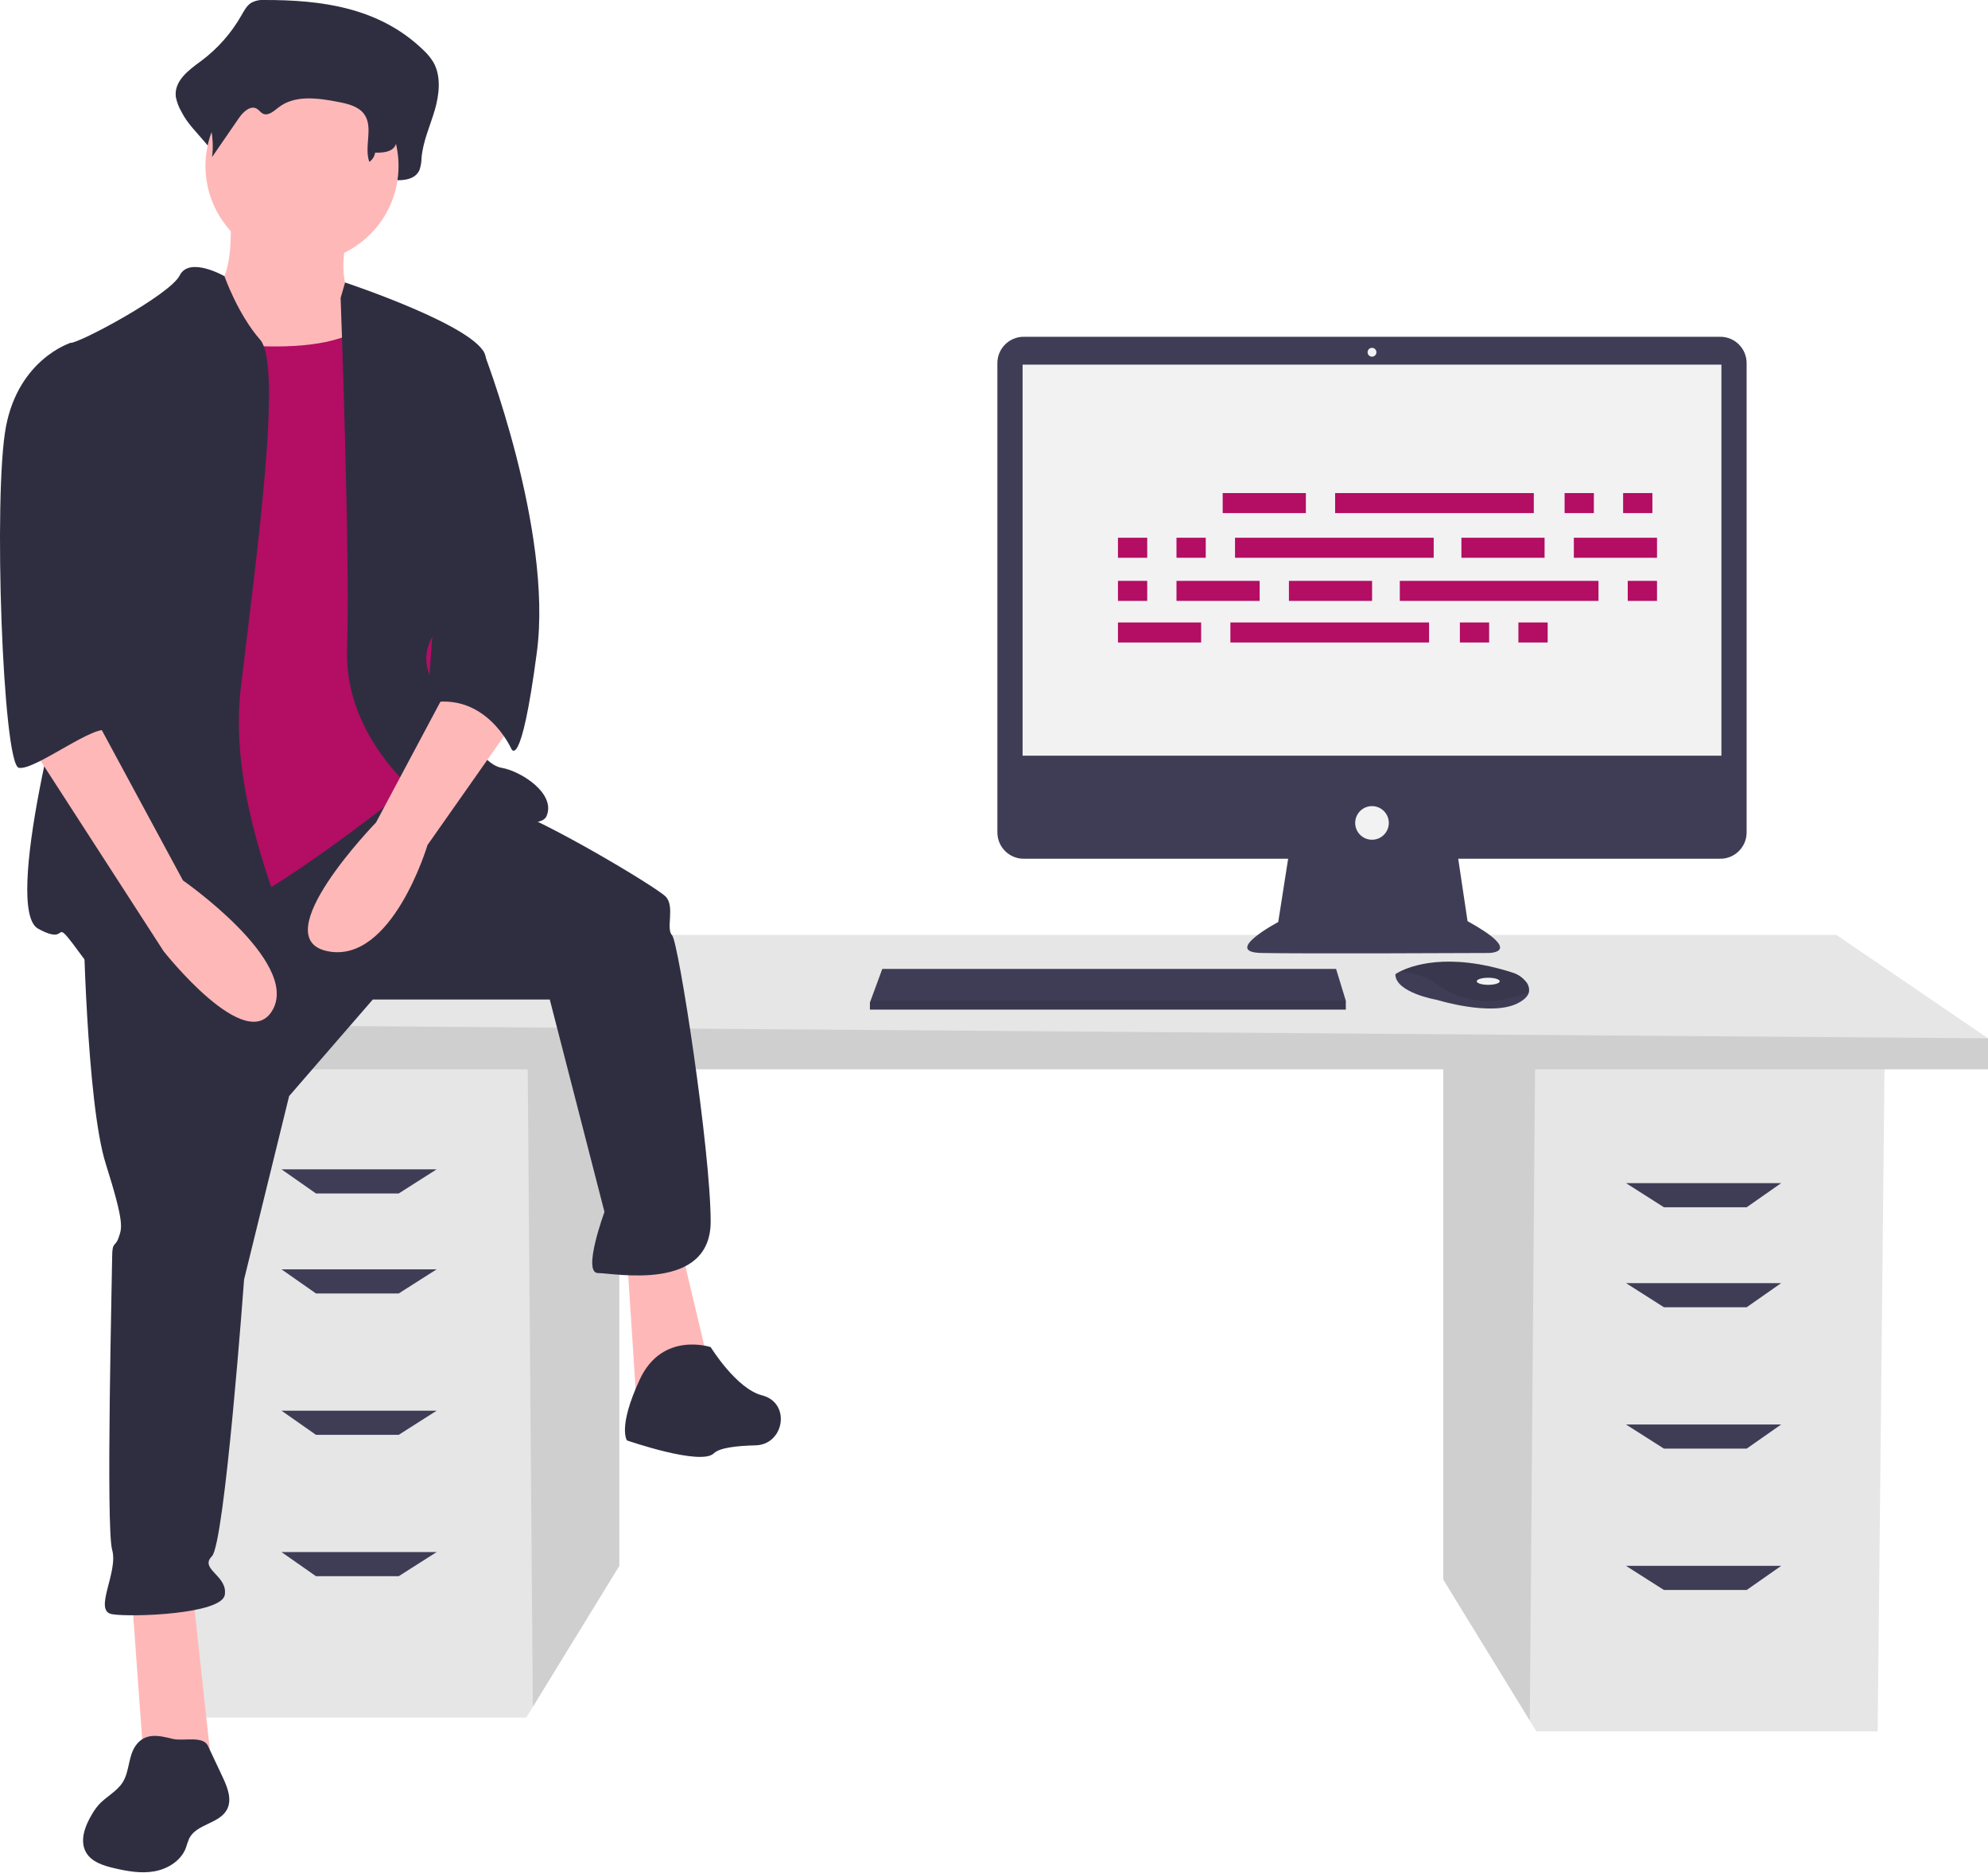
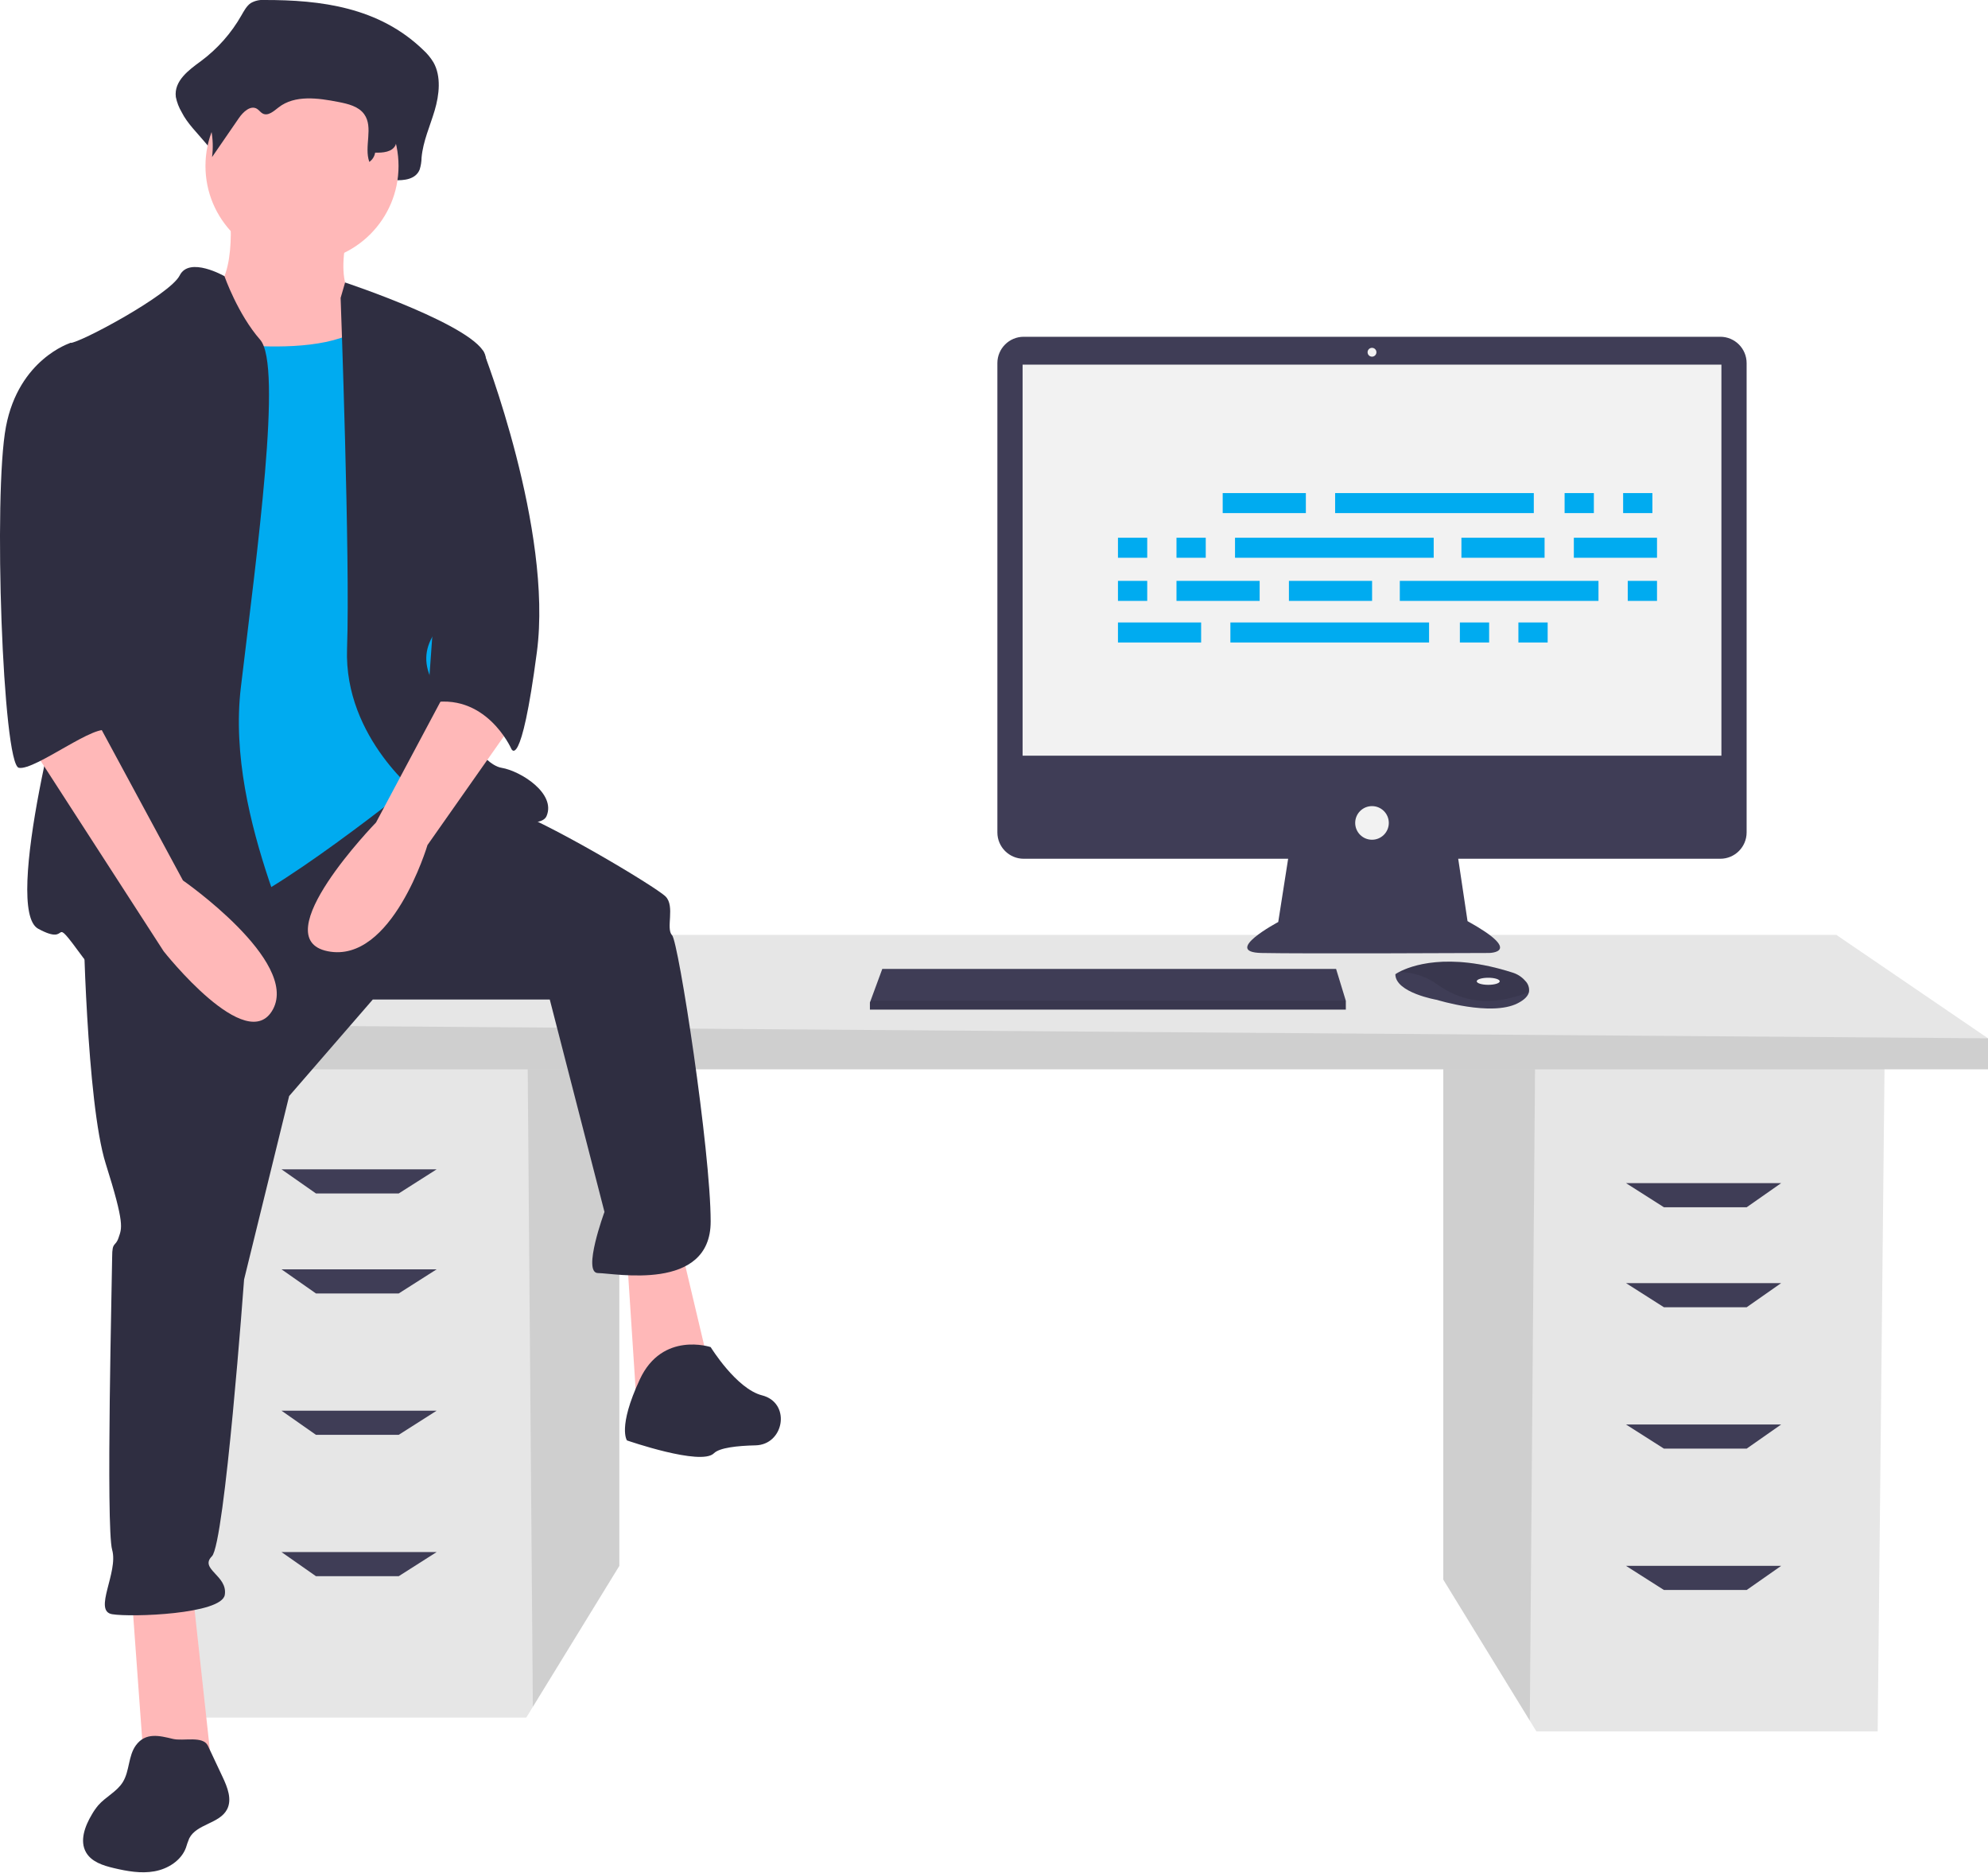
<svg xmlns="http://www.w3.org/2000/svg" data-name="Layer 1" width="711.188" height="669.683" viewBox="0 0 711.188 669.683">
  <polygon points="516.326 380.018 516.326 565.013 547.27 615.443 549.625 619.279 671.722 619.279 674.189 380.018 516.326 380.018" fill="#e6e6e6" />
  <polygon points="516.326 380.018 516.326 565.013 547.27 615.443 549.169 380.018 516.326 380.018" opacity="0.1" />
  <polygon points="221.566 375.084 221.566 560.08 190.622 610.51 188.267 614.345 66.17 614.345 63.703 375.084 221.566 375.084" fill="#e6e6e6" />
  <polygon points="221.566 375.084 221.566 560.08 190.622 610.51 188.723 375.084 221.566 375.084" opacity="0.1" />
  <polygon points="711.188 371.385 711.188 382.484 47.67 382.484 47.67 366.451 109.335 334.385 656.923 334.385 711.188 371.385" fill="#e6e6e6" />
  <polygon points="711.188 371.385 711.188 382.484 47.67 382.484 47.67 366.451 711.188 371.385" opacity="0.1" />
  <polygon points="142.635 426.883 113.035 426.883 100.702 418.25 156.201 418.25 142.635 426.883" fill="#3f3d56" />
  <polygon points="142.635 462.649 113.035 462.649 100.702 454.016 156.201 454.016 142.635 462.649" fill="#3f3d56" />
  <polygon points="142.635 513.215 113.035 513.215 100.702 504.581 156.201 504.581 142.635 513.215" fill="#3f3d56" />
  <polygon points="142.635 563.78 113.035 563.78 100.702 555.147 156.201 555.147 142.635 563.78" fill="#3f3d56" />
  <polygon points="595.257 431.816 624.857 431.816 637.19 423.183 581.691 423.183 595.257 431.816" fill="#3f3d56" />
  <polygon points="595.257 467.582 624.857 467.582 637.19 458.949 581.691 458.949 595.257 467.582" fill="#3f3d56" />
  <polygon points="595.257 518.148 624.857 518.148 637.19 509.515 581.691 509.515 595.257 518.148" fill="#3f3d56" />
  <polygon points="595.257 568.713 624.857 568.713 637.19 560.08 581.691 560.08 595.257 568.713" fill="#3f3d56" />
  <path d="M859.82,235.615H610.634a9.423,9.423,0,0,0-9.424,9.424V412.897a9.423,9.423,0,0,0,9.424,9.424h94.593l-3.544,22.626s-20.253,10.759-6.013,11.076,81.328,0,81.328,0,12.974,0-7.595-11.392l-3.334-22.31h93.75a9.423,9.423,0,0,0,9.424-9.424V245.039A9.423,9.423,0,0,0,859.82,235.615Z" transform="translate(-244.406 -115.1587)" fill="#3f3d56" />
  <rect x="365.823" y="130.424" width="249.996" height="139.871" fill="#f2f2f2" />
  <circle cx="490.821" cy="125.994" r="1.582" fill="#f2f2f2" />
  <circle cx="490.821" cy="294.346" r="6.013" fill="#f2f2f2" />
  <polygon points="481.452 357.952 481.452 361.117 311.202 361.117 311.202 358.585 311.436 357.952 315.632 346.56 477.971 346.56 481.452 357.952" fill="#3f3d56" />
  <path d="M791.376,470.013c-.31,1.326-1.481,2.725-4.127,4.047-9.493,4.747-28.797-1.266-28.797-1.266s-14.873-2.532-14.873-9.177a11.866,11.866,0,0,1,1.304-.775c3.991-2.112,17.225-7.322,40.691.221a9.786,9.786,0,0,1,4.46,2.923A4.667,4.667,0,0,1,791.376,470.013Z" transform="translate(-244.406 -115.1587)" fill="#3f3d56" />
  <path d="M791.376,470.013c-11.62,4.452-21.977,4.785-32.607-2.598a23.343,23.343,0,0,0-13.886-4.573c3.991-2.112,17.225-7.322,40.691.221a9.786,9.786,0,0,1,4.46,2.923A4.667,4.667,0,0,1,791.376,470.013Z" transform="translate(-244.406 -115.1587)" opacity="0.1" />
  <ellipse cx="532.4" cy="350.99" rx="4.114" ry="1.266" fill="#f2f2f2" />
  <polygon points="481.452 357.952 481.452 361.117 311.202 361.117 311.202 358.585 311.436 357.952 481.452 357.952" opacity="0.1" />
  <path d="M339.068,115.159a8.554,8.554,0,0,0-4.961,1.108c-1.476,1.011-2.406,2.782-3.356,4.429a52.986,52.986,0,0,1-14.434,16.305c-4.289,3.142-9.742,7.06-9.008,12.853a17.372,17.372,0,0,0,2.091,5.426c3.957,7.987,14.754,14.159,13.692,23.273,3.931-6.581-1.327-9.835,2.604-16.416,1.872-3.134,5.124-6.672,7.951-4.704.946.659,1.568,1.841,2.553,2.419,2.351,1.38,4.853-1.258,6.934-3.126,7.177-6.443,17.383-4.755,26.314-2.747,4.216.948,8.847,2.191,11.34,6.221,3.277,5.298-3.113,11.02-4.728,17.01a3.264,3.264,0,0,0,3.503,4.062c2.68-.264,5.854-.481,6.013-1.657,3.372.12,7.503-.262,8.947-3.772a14.762,14.762,0,0,0,.693-4.293c.53-5.897,3.033-11.277,4.691-16.89s2.379-12.191-.419-17.167a19.864,19.864,0,0,0-3.666-4.456C379.94,117.67,359.063,115.136,339.068,115.159Z" transform="translate(-244.406 -115.1587)" fill="#2f2e41" />
  <path d="M326.544,190.064s3.453,28.778-9.209,31.081,11.511,41.441,11.511,41.441l57.557,6.907-13.814-46.045s-9.209-3.453-3.453-26.476S326.544,190.064,326.544,190.064Z" transform="translate(-244.406 -115.1587)" fill="#ffb8b8" />
  <polygon points="47.028 569.318 51.633 632.631 75.806 632.631 68.9 569.318 47.028 569.318" fill="#ffb8b8" />
  <polygon points="224.303 449.6 227.756 502.552 254.233 491.041 243.872 447.298 224.303 449.6" fill="#ffb8b8" />
  <path d="M274.167,442.738s1.151,66.766,8.058,88.637,5.756,23.023,4.605,26.476-2.302,1.151-2.302,6.907-2.302,96.695,0,104.753-6.907,21.872,0,23.023,39.139,0,40.29-6.907-9.209-9.209-4.605-13.814,11.511-98.998,11.511-98.998l16.116-65.615,29.93-34.534H441.082l19.569,75.975s-8.058,21.872-2.302,21.872,40.29,6.907,40.29-18.418S487.127,451.947,484.825,449.645s1.151-10.36-2.302-13.814-43.743-27.627-58.708-32.232S387.857,393.515,387.857,393.515Z" transform="translate(-244.406 -115.1587)" fill="#2f2e41" />
  <path d="M498.639,596.991s-17.267-5.756-25.325,11.511-4.605,21.872-4.605,21.872,26.476,9.209,31.081,4.605c2.003-2.003,8.365-2.699,14.913-2.846,9.973-.224,12.626-14.333,3.207-17.619q-.421-.147-.853-.255C507.848,611.955,498.639,596.991,498.639,596.991Z" transform="translate(-244.406 -115.1587)" fill="#2f2e41" />
  <circle cx="108.038" cy="59.365" r="34.534" fill="#ffb8b8" />
-   <path d="M307.55,235.534s56.406,11.511,70.219-6.907,19.569,51.801,19.569,51.801l6.907,73.673-10.36,40.29s-54.103,43.743-71.37,47.197-43.743,5.756-43.743,5.756,8.058-127.776,8.058-130.078S307.55,235.534,307.55,235.534Z" transform="translate(-244.406 -115.1587)" fill="#b30d64" />
+   <path d="M307.55,235.534s56.406,11.511,70.219-6.907,19.569,51.801,19.569,51.801l6.907,73.673-10.36,40.29s-54.103,43.743-71.37,47.197-43.743,5.756-43.743,5.756,8.058-127.776,8.058-130.078S307.55,235.534,307.55,235.534Z" transform="translate(-244.406 -115.1587)" fill="#00abf0" />
  <path d="M324.704,213.945s-12.55-7.189-16.003-.282S273.016,237.836,269.562,237.836s6.907,95.544,2.302,107.056S245.389,440.436,258.051,447.343s3.453-6.907,16.116,10.36,74.824,17.267,78.277,10.36-27.627-58.708-21.872-107.056,14.965-115.114,6.907-124.323S324.704,213.945,324.704,213.945Z" transform="translate(-244.406 -115.1587)" fill="#2f2e41" />
  <path d="M366.258,221.72l1.603-5.518s47.895,15.878,50.198,26.238,1.151,82.882-6.907,88.637-19.569,14.965-11.511,28.778,17.267,28.778,24.174,29.93,19.569,9.209,16.116,17.267-44.894-6.907-44.894-6.907-27.627-20.72-26.476-52.952S366.258,221.72,366.258,221.72Z" transform="translate(-244.406 -115.1587)" fill="#2f2e41" />
  <path d="M406.548,357.554l-27.627,51.801s-40.29,41.441-17.267,46.045,35.685-37.987,35.685-37.987l29.93-42.592Z" transform="translate(-244.406 -115.1587)" fill="#ffb8b8" />
  <path d="M340.75,124.195a7.838,7.838,0,0,0-4.039.783,9.413,9.413,0,0,0-2.732,3.131,39.773,39.773,0,0,1-11.75,11.524c-3.491,2.221-7.93,4.99-7.333,9.084a11.359,11.359,0,0,0,1.702,3.835,30.163,30.163,0,0,1,3.665,18.801l9.6-13.954c1.524-2.215,4.171-4.715,6.472-3.324.77.466,1.276,1.301,2.078,1.71,1.914.975,3.95-.889,5.644-2.21,5.842-4.554,14.15-3.361,21.421-1.942,3.432.67,7.202,1.549,9.231,4.397,3.372,4.733-.149,11.572,1.819,17.04a5.023,5.023,0,0,0,2.079-3.317c2.745.085,6.107-.185,7.283-2.666a9.188,9.188,0,0,0,.564-3.034c.432-4.168,2.469-7.971,3.819-11.938s1.937-8.616-.341-12.133a14.681,14.681,0,0,0-2.984-3.149C374.022,125.97,357.027,124.178,340.75,124.195Z" transform="translate(-244.406 -115.1587)" fill="#2f2e41" />
  <path d="M406.548,237.836l10.725,2.847s24.96,63.919,19.204,107.662-9.209,34.534-9.209,34.534-9.209-20.72-29.93-16.116Z" transform="translate(-244.406 -115.1587)" fill="#2f2e41" />
  <path d="M293.029,739.422c-2.776,3.772-2.219,9.165-4.678,13.151-2.131,3.455-6.148,5.267-8.814,8.329a22.326,22.326,0,0,0-2.266,3.26c-2.473,4.143-4.483,9.452-2.048,13.616,1.959,3.35,6.078,4.66,9.855,5.552,4.774,1.128,9.734,2.031,14.564,1.169s9.549-3.819,11.271-8.412a32.5,32.5,0,0,1,1.205-3.401c2.617-5.153,10.827-5.209,13.506-10.33,1.875-3.584.151-7.916-1.571-11.576l-5.261-11.177c-1.746-3.709-8.824-1.576-12.513-2.465C301.465,735.978,296.491,734.701,293.029,739.422Z" transform="translate(-244.406 -115.1587)" fill="#2f2e41" />
  <path d="M254.598,380.577l48.348,74.824s29.93,37.987,39.139,20.72-32.232-46.045-32.232-46.045L278.772,372.519Z" transform="translate(-244.406 -115.1587)" fill="#ffb8b8" />
  <path d="M278.772,240.138,269.562,237.836s-18.418,5.756-23.023,29.93-1.151,120.869,4.605,122.02,28.427-16.837,32.056-13.023-7.882-15.756-4.429-26.116S278.772,240.138,278.772,240.138Z" transform="translate(-244.406 -115.1587)" fill="#2f2e41" />
  <g id="f3c2397c-d780-4cc6-97d8-1503d8277a2c" data-name="Group 13">
-     <rect id="ad41612f-86f7-46b2-a964-3a5da7bcf3cf" data-name="Rectangle 55" x="437.407" y="176.363" width="29.752" height="7.163" fill="#b30d64" />
-     <rect id="b9a0b375-cc2a-4c59-8850-661af54e4f62" data-name="Rectangle 56" x="559.722" y="176.363" width="10.468" height="7.163" fill="#b30d64" />
-     <rect id="e174c2ab-9bc5-41ec-b37c-b06fbf8a9878" data-name="Rectangle 57" x="580.659" y="176.363" width="10.468" height="7.163" fill="#b30d64" />
-     <rect id="ba2479ac-4c7d-43b4-a028-73b1e20e4002" data-name="Rectangle 58" x="477.628" y="176.363" width="71.075" height="7.163" fill="#b30d64" />
-     <rect id="ac60ef86-00f2-480b-8171-28b6fdfc1958" data-name="Rectangle 59" x="399.941" y="222.644" width="29.752" height="7.163" fill="#b30d64" />
-     <rect id="b3d8298d-cd65-487a-8b19-4cee946356e7" data-name="Rectangle 60" x="522.256" y="222.644" width="10.468" height="7.163" fill="#b30d64" />
-     <rect id="ed27f15f-f0c4-4569-8330-a6688f8e356c" data-name="Rectangle 61" x="543.193" y="222.644" width="10.468" height="7.163" fill="#b30d64" />
-     <rect id="f685c005-adaf-4d60-acda-005b037d82a6" data-name="Rectangle 62" x="440.162" y="222.644" width="71.075" height="7.163" fill="#b30d64" />
-     <rect id="eca7c7fc-83f8-48ca-a588-6606db47af3f" data-name="Rectangle 63" x="522.807" y="192.341" width="29.752" height="7.163" fill="#b30d64" />
-     <rect id="a71b5b2f-f8b9-481d-a301-5e3357e5fe42" data-name="Rectangle 64" x="563.028" y="192.341" width="29.752" height="7.163" fill="#b30d64" />
-     <rect id="abb3a25a-f854-41fc-8391-e6ad9fbe2417" data-name="Rectangle 66" x="399.941" y="192.341" width="10.468" height="7.163" fill="#b30d64" />
-     <rect id="add2b425-b775-4eb5-9c25-8c4c14f957c9" data-name="Rectangle 67" x="420.878" y="192.341" width="10.468" height="7.163" fill="#b30d64" />
-     <rect id="b7159612-3b84-4b0b-a885-612eaab04c06" data-name="Rectangle 68" x="441.815" y="192.341" width="71.075" height="7.163" fill="#b30d64" />
-     <rect id="edfc7301-4de5-47dc-80e2-1ae2da982d6d" data-name="Rectangle 69" x="461.099" y="207.768" width="29.752" height="7.163" fill="#b30d64" />
-     <rect id="e1009f91-6275-4375-80fa-0d778e331fdc" data-name="Rectangle 70" x="420.878" y="207.768" width="29.752" height="7.163" fill="#b30d64" />
-     <rect id="a060fb9f-1f1a-4862-9a69-16dd49199e18" data-name="Rectangle 71" x="399.941" y="207.768" width="10.468" height="7.163" fill="#b30d64" />
-     <rect id="b6754d5f-104f-449c-b9a9-cf9ac82bf5fe" data-name="Rectangle 73" x="582.312" y="207.768" width="10.468" height="7.163" fill="#b30d64" />
-     <rect id="e6ed1ccd-2cfd-450f-a339-07df3a1ee6bb" data-name="Rectangle 74" x="500.768" y="207.768" width="71.075" height="7.163" fill="#b30d64" />
+     <rect id="ad41612f-86f7-46b2-a964-3a5da7bcf3cf" data-name="Rectangle 55" x="437.407" y="176.363" width="29.752" height="7.163" fill="#00abf0" />
+     <rect id="b9a0b375-cc2a-4c59-8850-661af54e4f62" data-name="Rectangle 56" x="559.722" y="176.363" width="10.468" height="7.163" fill="#00abf0" />
+     <rect id="e174c2ab-9bc5-41ec-b37c-b06fbf8a9878" data-name="Rectangle 57" x="580.659" y="176.363" width="10.468" height="7.163" fill="#00abf0" />
+     <rect id="ba2479ac-4c7d-43b4-a028-73b1e20e4002" data-name="Rectangle 58" x="477.628" y="176.363" width="71.075" height="7.163" fill="#00abf0" />
+     <rect id="ac60ef86-00f2-480b-8171-28b6fdfc1958" data-name="Rectangle 59" x="399.941" y="222.644" width="29.752" height="7.163" fill="#00abf0" />
+     <rect id="b3d8298d-cd65-487a-8b19-4cee946356e7" data-name="Rectangle 60" x="522.256" y="222.644" width="10.468" height="7.163" fill="#00abf0" />
+     <rect id="ed27f15f-f0c4-4569-8330-a6688f8e356c" data-name="Rectangle 61" x="543.193" y="222.644" width="10.468" height="7.163" fill="#00abf0" />
+     <rect id="f685c005-adaf-4d60-acda-005b037d82a6" data-name="Rectangle 62" x="440.162" y="222.644" width="71.075" height="7.163" fill="#00abf0" />
+     <rect id="eca7c7fc-83f8-48ca-a588-6606db47af3f" data-name="Rectangle 63" x="522.807" y="192.341" width="29.752" height="7.163" fill="#00abf0" />
+     <rect id="a71b5b2f-f8b9-481d-a301-5e3357e5fe42" data-name="Rectangle 64" x="563.028" y="192.341" width="29.752" height="7.163" fill="#00abf0" />
+     <rect id="abb3a25a-f854-41fc-8391-e6ad9fbe2417" data-name="Rectangle 66" x="399.941" y="192.341" width="10.468" height="7.163" fill="#00abf0" />
+     <rect id="add2b425-b775-4eb5-9c25-8c4c14f957c9" data-name="Rectangle 67" x="420.878" y="192.341" width="10.468" height="7.163" fill="#00abf0" />
+     <rect id="b7159612-3b84-4b0b-a885-612eaab04c06" data-name="Rectangle 68" x="441.815" y="192.341" width="71.075" height="7.163" fill="#00abf0" />
+     <rect id="edfc7301-4de5-47dc-80e2-1ae2da982d6d" data-name="Rectangle 69" x="461.099" y="207.768" width="29.752" height="7.163" fill="#00abf0" />
+     <rect id="e1009f91-6275-4375-80fa-0d778e331fdc" data-name="Rectangle 70" x="420.878" y="207.768" width="29.752" height="7.163" fill="#00abf0" />
+     <rect id="a060fb9f-1f1a-4862-9a69-16dd49199e18" data-name="Rectangle 71" x="399.941" y="207.768" width="10.468" height="7.163" fill="#00abf0" />
+     <rect id="b6754d5f-104f-449c-b9a9-cf9ac82bf5fe" data-name="Rectangle 73" x="582.312" y="207.768" width="10.468" height="7.163" fill="#00abf0" />
+     <rect id="e6ed1ccd-2cfd-450f-a339-07df3a1ee6bb" data-name="Rectangle 74" x="500.768" y="207.768" width="71.075" height="7.163" fill="#00abf0" />
  </g>
</svg>
